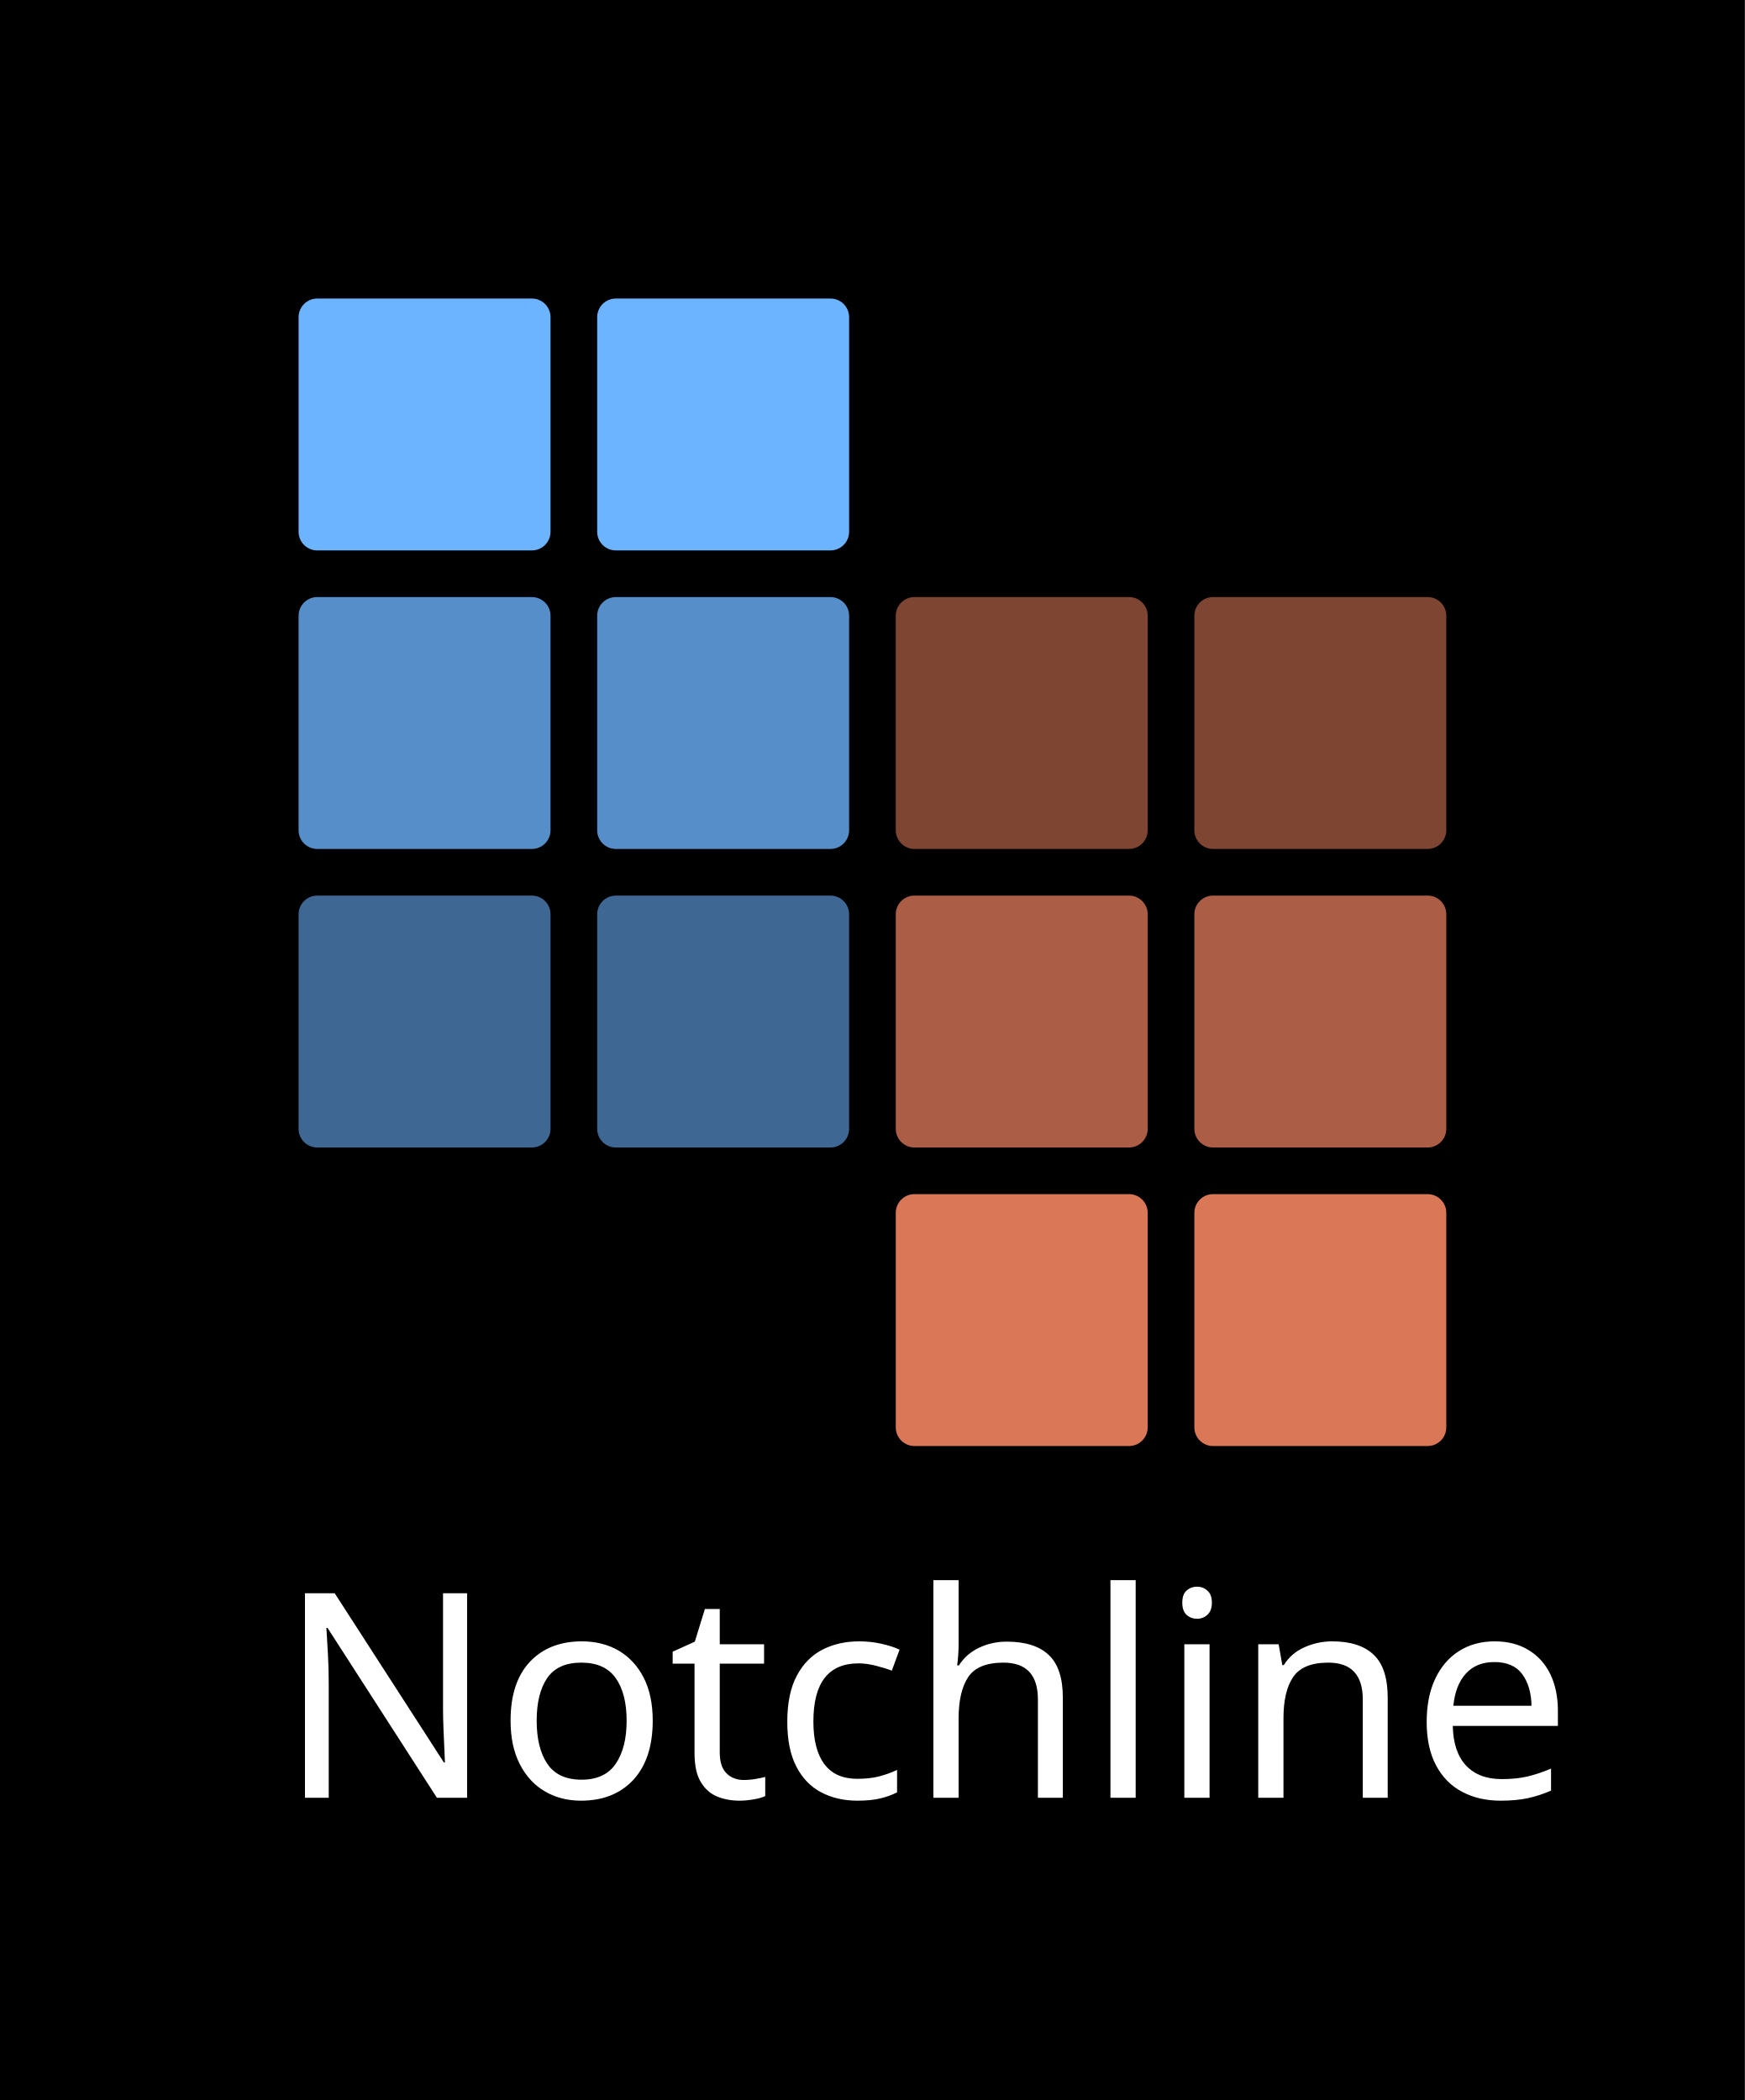
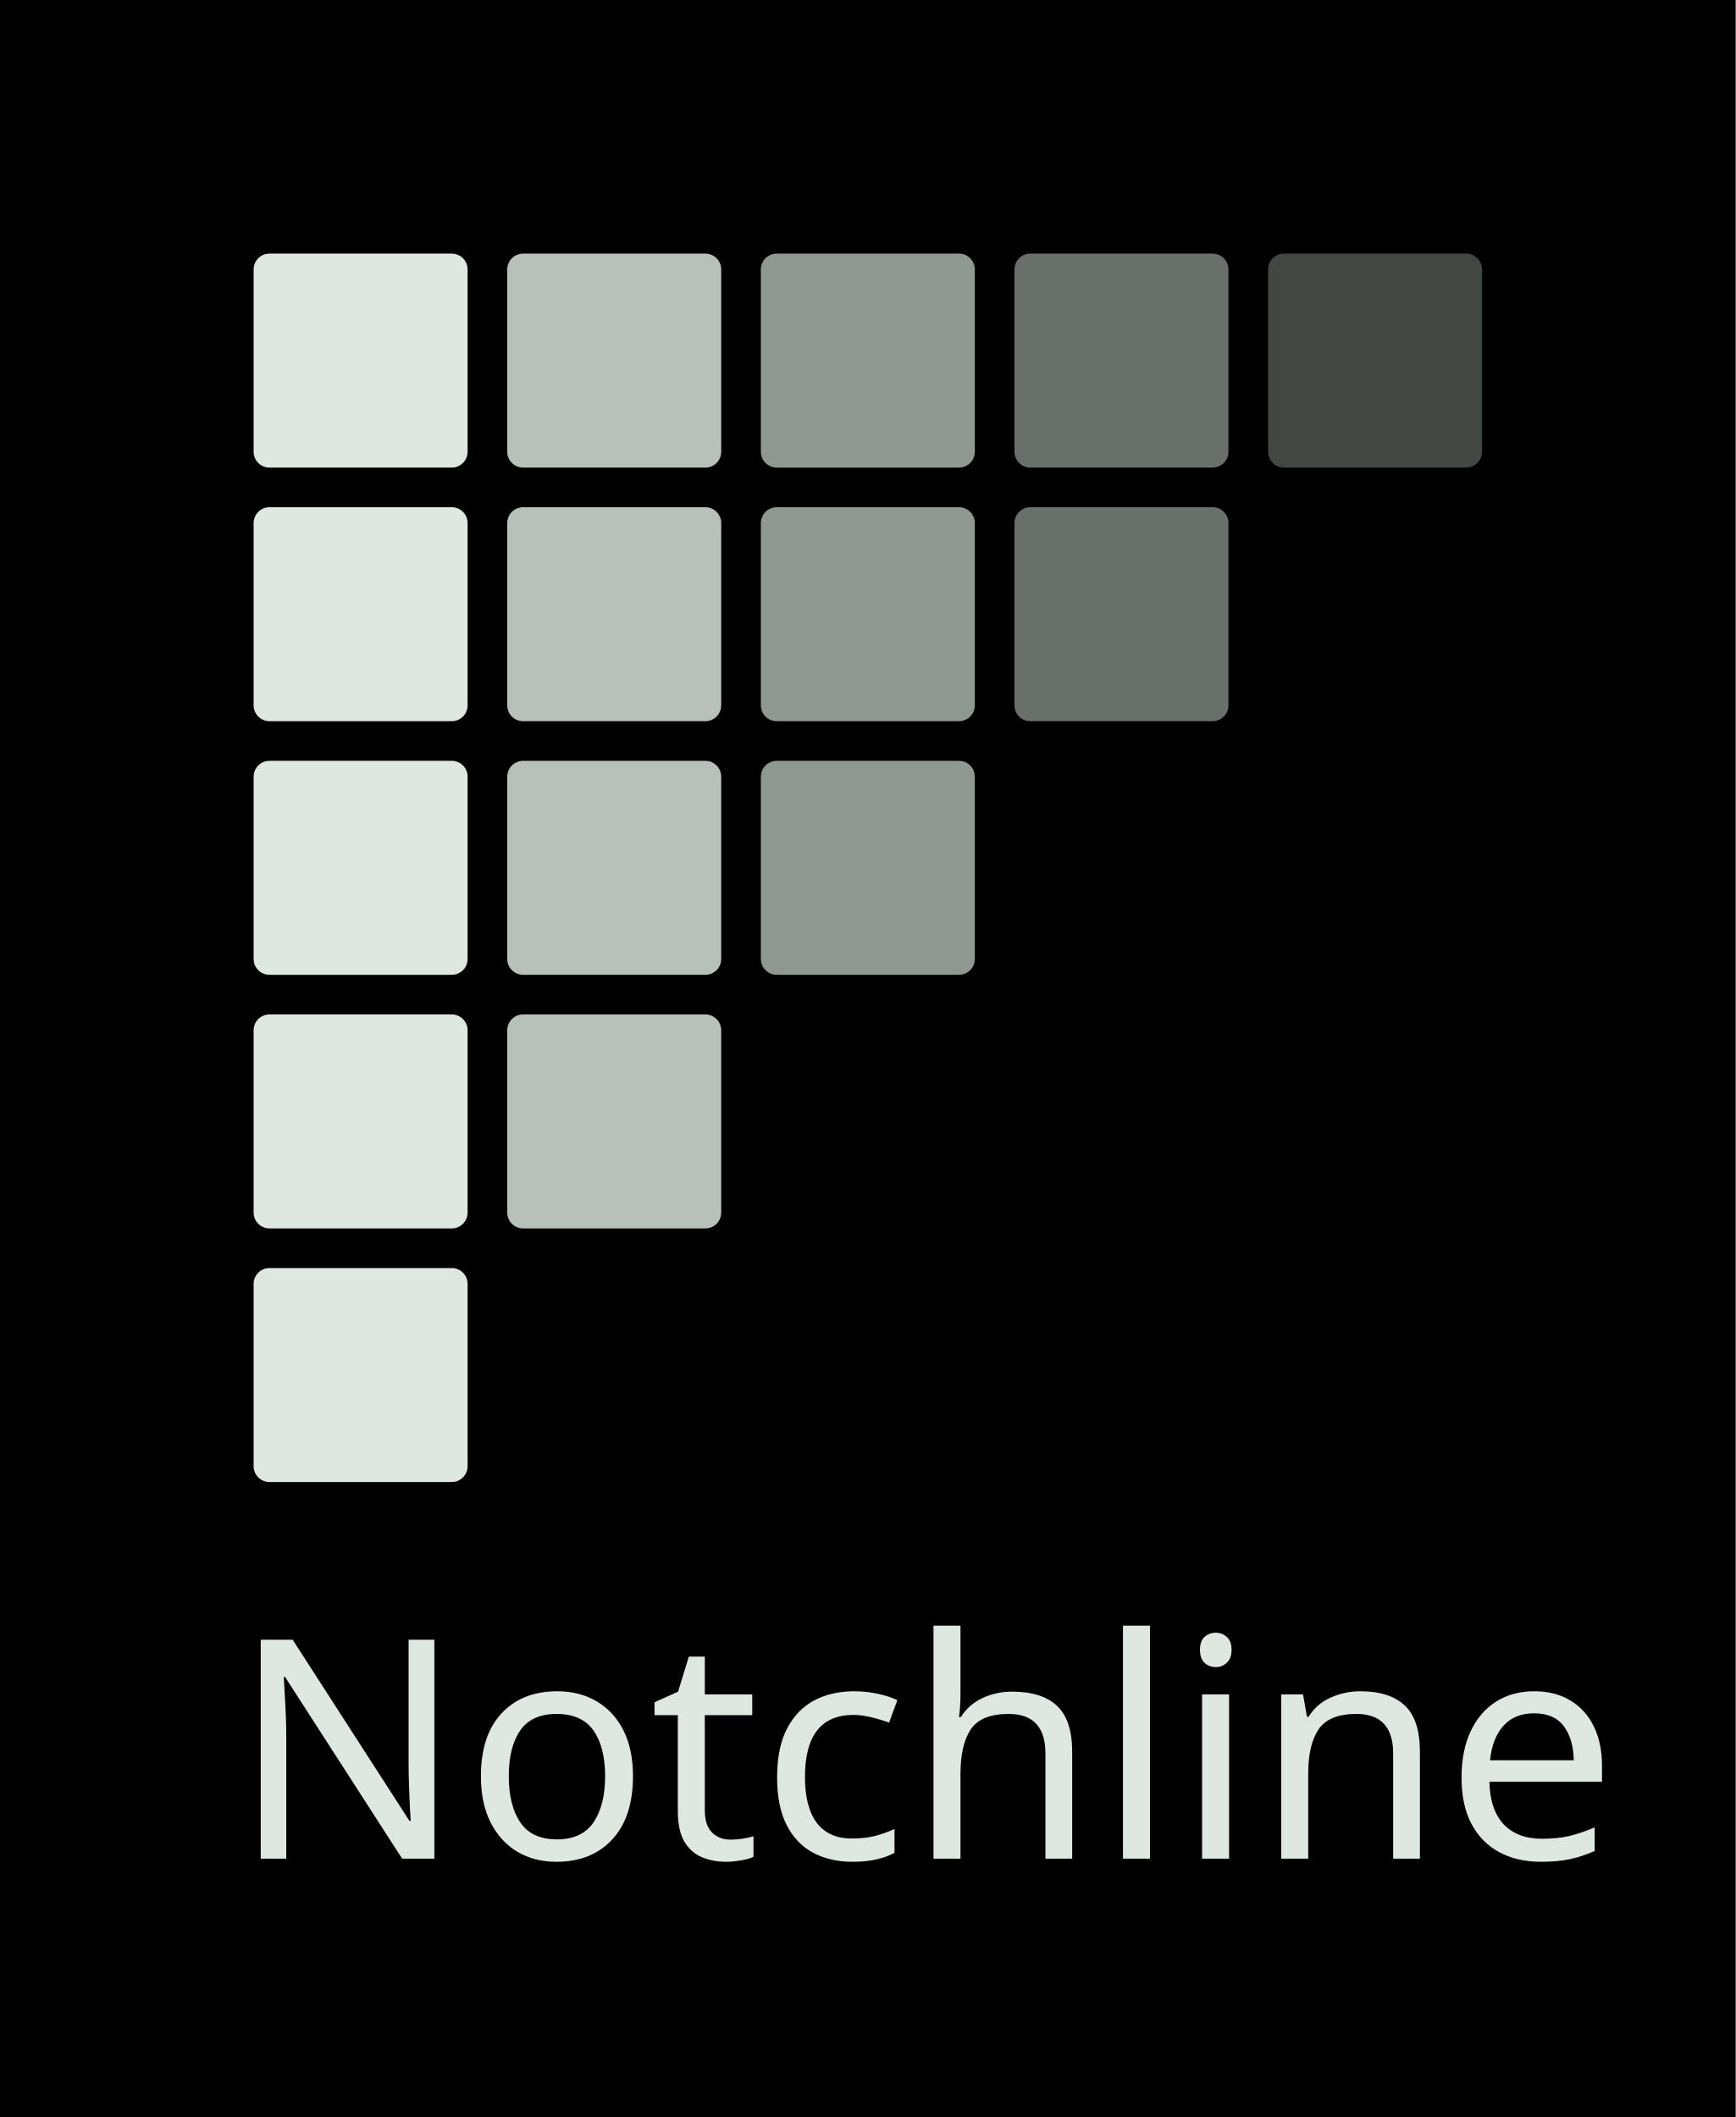
- <svg xmlns="http://www.w3.org/2000/svg" width="187" height="225.1" viewBox="0 0 187 225.1">
-   <rect width="187" height="225.1" fill="#000000" />
-   <rect x="32" y="32" width="27" height="27" rx="2" fill="#6CB4FF" />
-   <rect x="32" y="64" width="27" height="27" rx="2" fill="#558EC9" />
-   <rect x="32" y="96" width="27" height="27" rx="2" fill="#3E6893" />
-   <rect x="64" y="32" width="27" height="27" rx="2" fill="#6CB4FF" />
-   <rect x="64" y="64" width="27" height="27" rx="2" fill="#558EC9" />
-   <rect x="64" y="96" width="27" height="27" rx="2" fill="#3E6893" />
-   <rect x="96" y="64" width="27" height="27" rx="2" fill="#7D4532" />
-   <rect x="96" y="96" width="27" height="27" rx="2" fill="#AB5E45" />
-   <rect x="96" y="128" width="27" height="27" rx="2" fill="#D97757" />
-   <rect x="128" y="64" width="27" height="27" rx="2" fill="#7D4532" />
-   <rect x="128" y="96" width="27" height="27" rx="2" fill="#AB5E45" />
-   <rect x="128" y="128" width="27" height="27" rx="2" fill="#D97757" />
-   <text x="29.7" y="192.7" textLength="126.1" lengthAdjust="spacing" font-family="Tahoma, Verdana, Geneva, sans-serif" font-size="30.70" fill="#FFFFFF">Notchline</text>
+ <svg xmlns="http://www.w3.org/2000/svg" width="219" height="267.12" viewBox="0 0 219 267.12">
+   <rect width="219" height="267.12" fill="#000000" />
+   <rect x="32.00" y="32.00" width="27" height="27" rx="2" fill="#DEE8E0" />
+   <rect x="32.00" y="64.00" width="27" height="27" rx="2" fill="#DEE8E0" />
+   <rect x="32.00" y="96.00" width="27" height="27" rx="2" fill="#DEE8E0" />
+   <rect x="32.00" y="128.00" width="27" height="27" rx="2" fill="#DEE8E0" />
+   <rect x="32.00" y="160.00" width="27" height="27" rx="2" fill="#DEE8E0" />
+   <rect x="64.00" y="32.00" width="27" height="27" rx="2" fill="#B7C0B9" />
+   <rect x="64.00" y="64.00" width="27" height="27" rx="2" fill="#B7C0B9" />
+   <rect x="64.00" y="96.00" width="27" height="27" rx="2" fill="#B7C0B9" />
+   <rect x="64.00" y="128.00" width="27" height="27" rx="2" fill="#B7C0B9" />
+   <rect x="96.00" y="32.00" width="27" height="27" rx="2" fill="#909892" />
+   <rect x="96.00" y="64.00" width="27" height="27" rx="2" fill="#909892" />
+   <rect x="96.00" y="96.00" width="27" height="27" rx="2" fill="#909892" />
+   <rect x="128.00" y="32.00" width="27" height="27" rx="2" fill="#696F6A" />
+   <rect x="128.00" y="64.00" width="27" height="27" rx="2" fill="#696F6A" />
+   <rect x="160.00" y="32.00" width="27" height="27" rx="2" fill="#424743" />
+   <text x="29.15" y="234.53" textLength="158.87" lengthAdjust="spacingAndGlyphs" font-family="Tahoma, Verdana, Geneva, sans-serif" font-size="38.69" fill="#DEE8E0">Notchline</text>
</svg>
